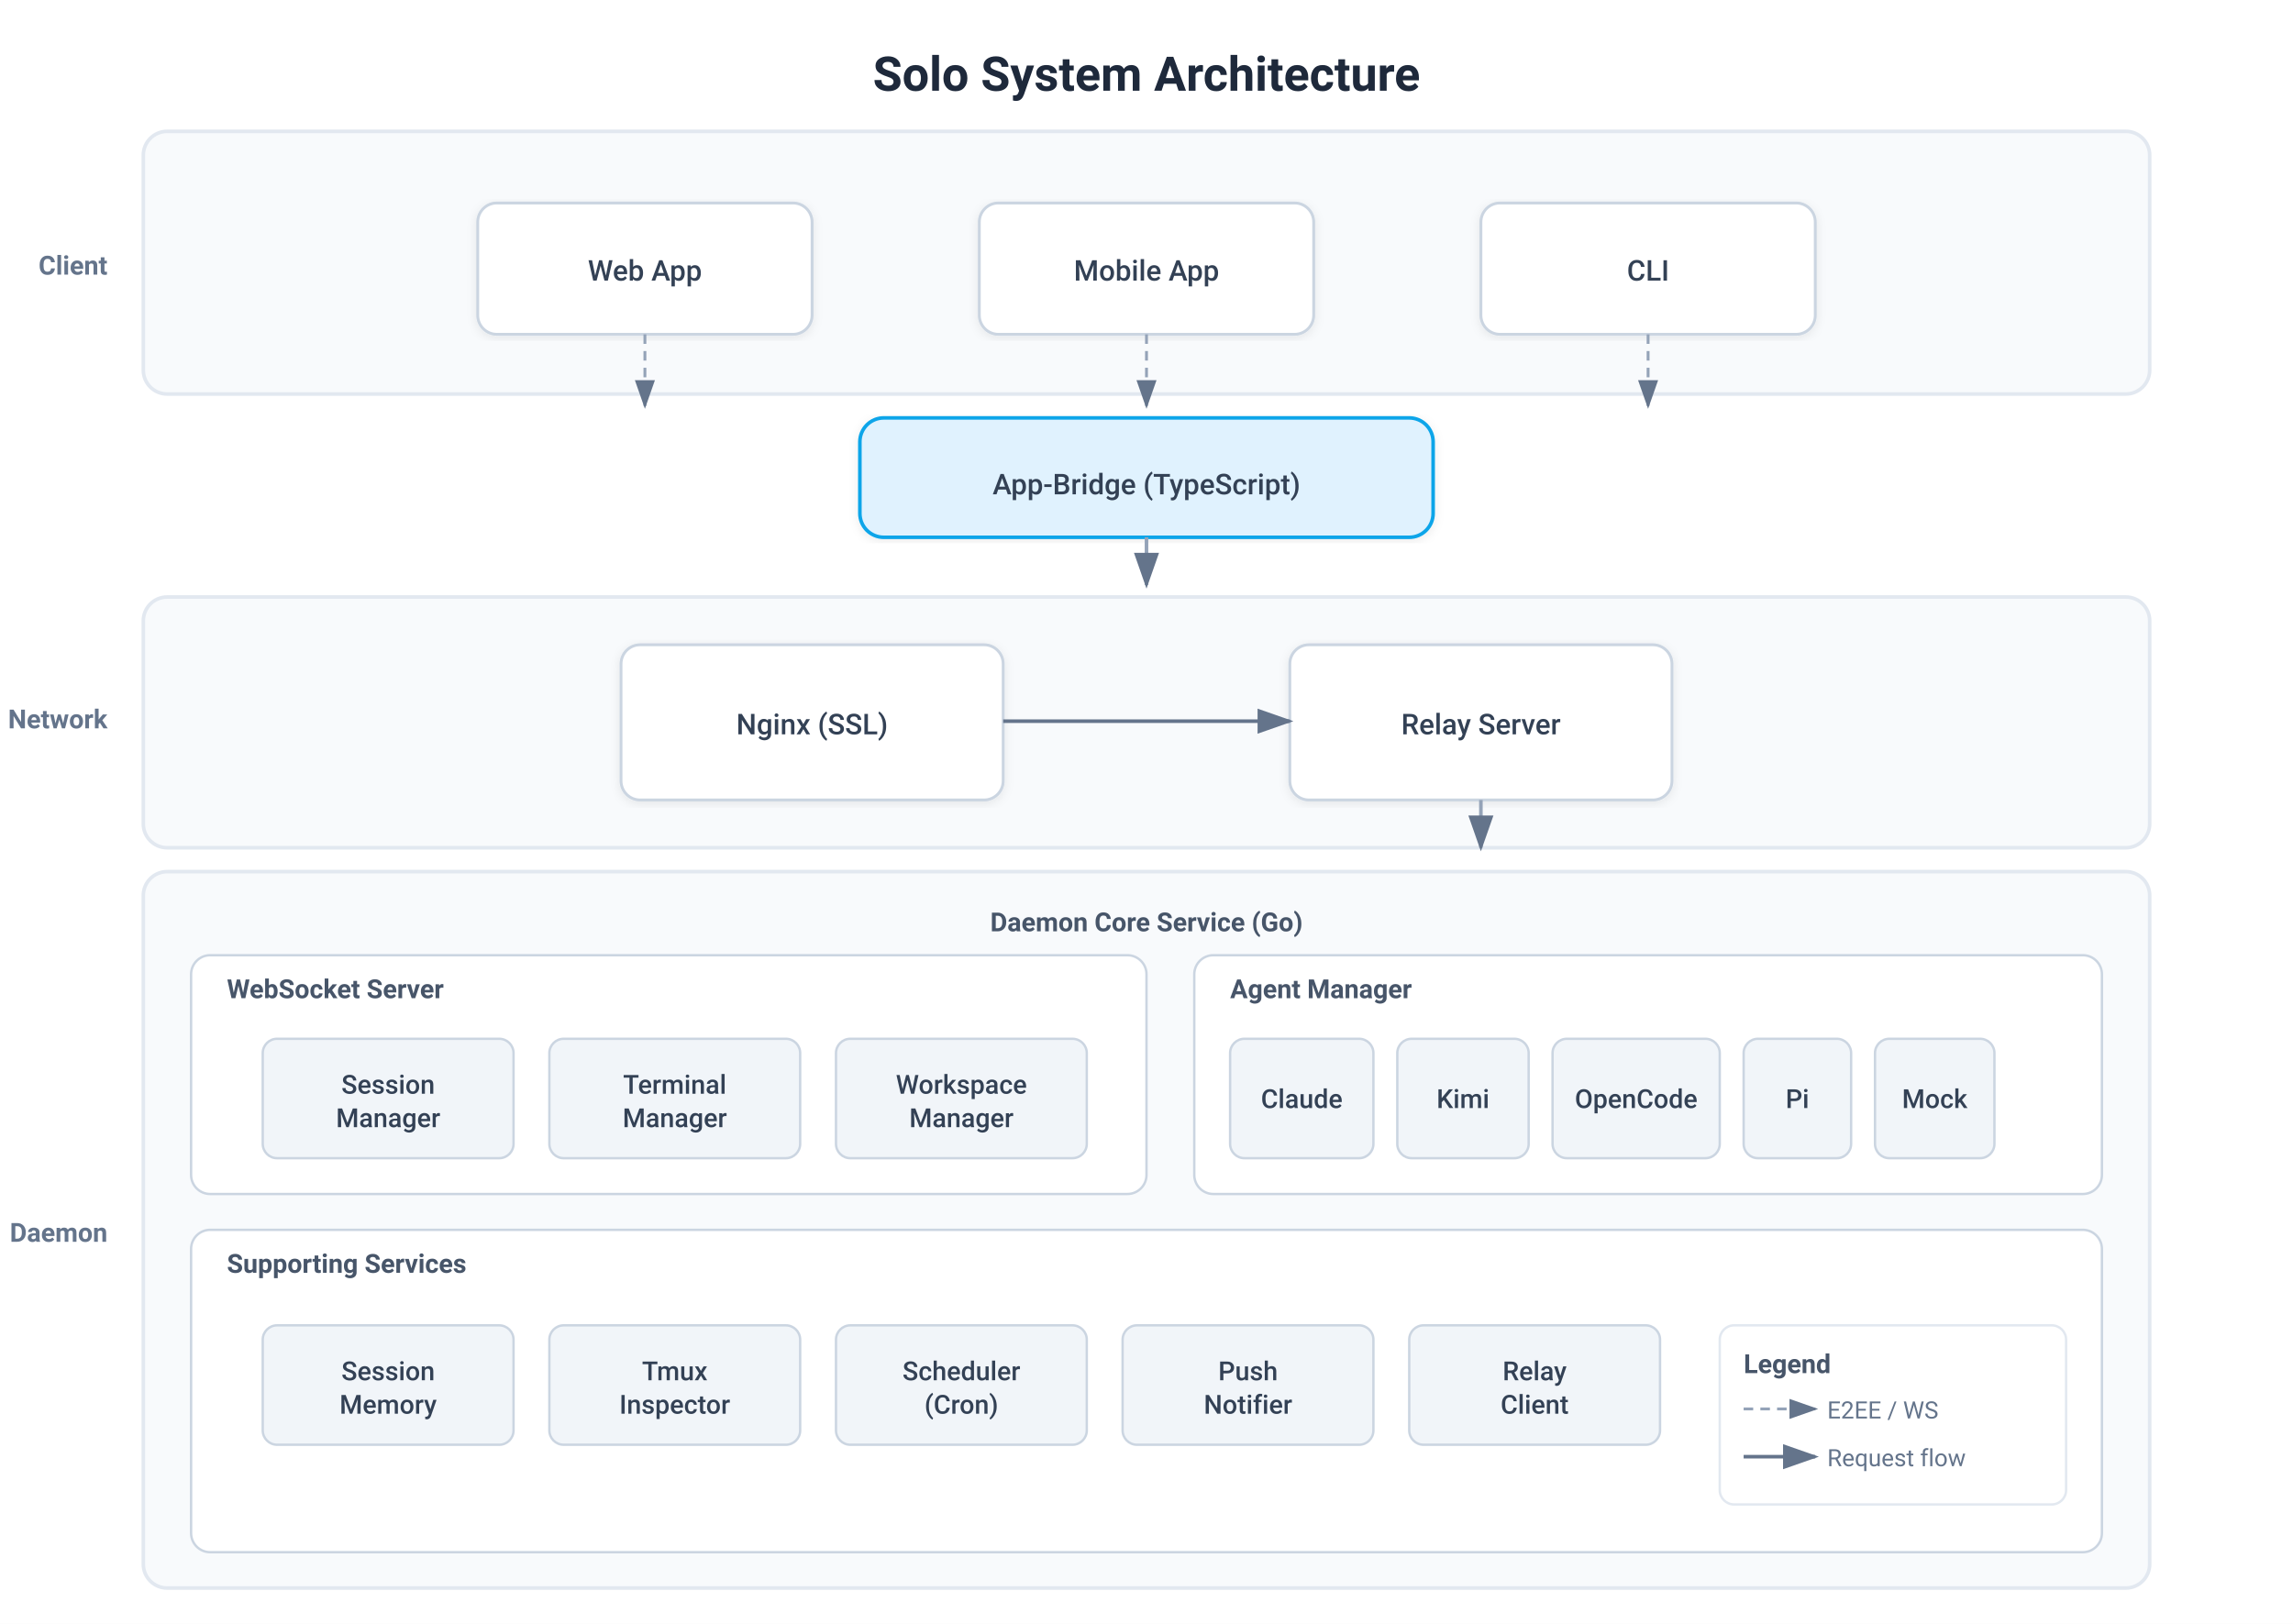
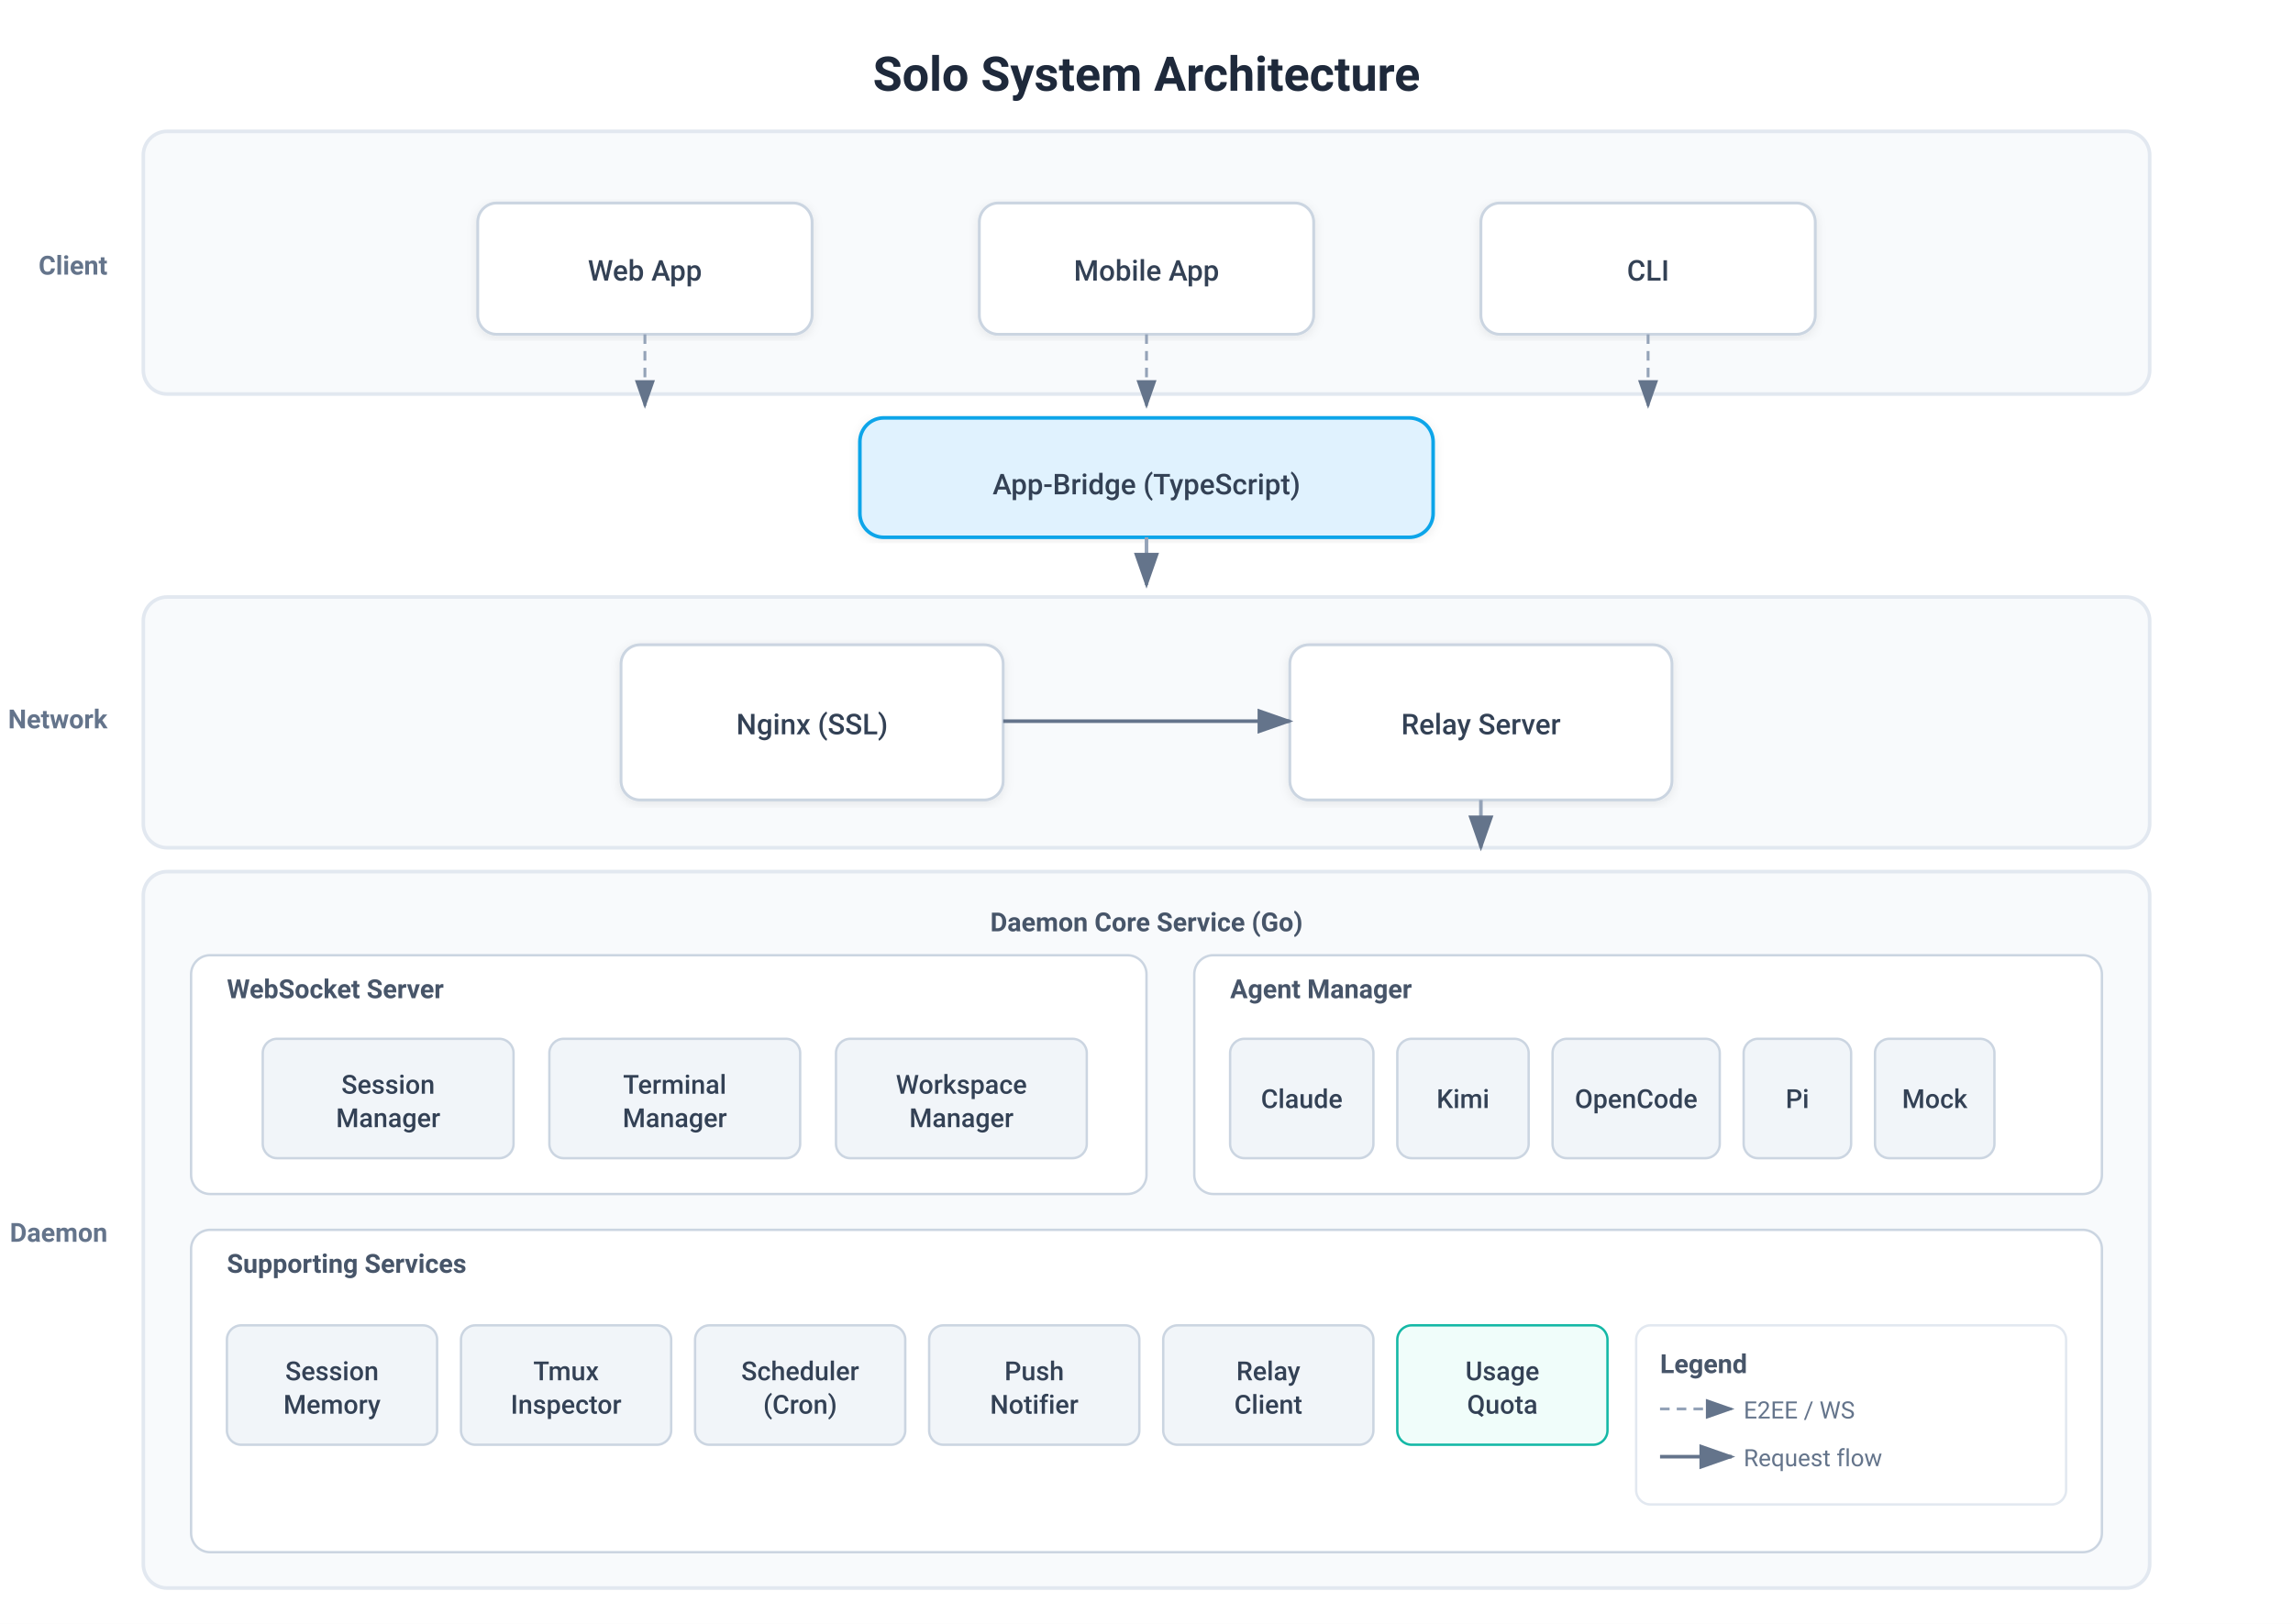
<svg xmlns="http://www.w3.org/2000/svg" viewBox="0 0 960 680">
  <defs>
    <marker id="arrow" markerWidth="10" markerHeight="7" refX="9" refY="3.5" orient="auto">
      <polygon points="0 0, 10 3.5, 0 7" fill="#64748b" />
    </marker>
    <filter id="shadow" x="-5%" y="-5%" width="110%" height="110%">
      <feDropShadow dx="0" dy="1" stdDeviation="2" flood-color="#000000" flood-opacity="0.08" />
    </filter>
  </defs>
  <style>
    text { font-family: -apple-system, BlinkMacSystemFont, "Segoe UI", Roboto, Helvetica, Arial, sans-serif; }
    .title { font-size: 20px; font-weight: 700; fill: #1e293b; }
    .layer-label { font-size: 11px; font-weight: 600; fill: #64748b; text-anchor: end; }
    .group-title { font-size: 11px; font-weight: 600; fill: #475569; }
    .node-label { font-size: 12px; font-weight: 500; fill: #334155; text-anchor: middle; }
    .node-label-sm { font-size: 11px; font-weight: 500; fill: #334155; text-anchor: middle; }
  </style>
  <rect width="960" height="680" fill="#ffffff" />
  <text x="480" y="38" class="title" text-anchor="middle">Solo System Architecture</text>
  <rect x="60" y="55" width="840" height="110" rx="10" fill="#f8fafc" stroke="#e2e8f0" stroke-width="1.5" />
  <text x="45" y="115" class="layer-label">Client</text>
  <rect x="200" y="85" width="140" height="55" rx="8" fill="#ffffff" stroke="#cbd5e1" stroke-width="1.2" filter="url(#shadow)" />
  <text x="270.0" y="117.5" class="node-label">Web App</text>
  <rect x="410" y="85" width="140" height="55" rx="8" fill="#ffffff" stroke="#cbd5e1" stroke-width="1.2" filter="url(#shadow)" />
  <text x="480.0" y="117.5" class="node-label">Mobile App</text>
  <rect x="620" y="85" width="140" height="55" rx="8" fill="#ffffff" stroke="#cbd5e1" stroke-width="1.2" filter="url(#shadow)" />
  <text x="690.0" y="117.5" class="node-label">CLI</text>
  <line x1="270.0" y1="140" x2="270.0" y2="170" stroke="#94a3b8" stroke-width="1.2" stroke-dasharray="4,3" marker-end="url(#arrow)" />
  <line x1="480.0" y1="140" x2="480.0" y2="170" stroke="#94a3b8" stroke-width="1.2" stroke-dasharray="4,3" marker-end="url(#arrow)" />
  <line x1="690.0" y1="140" x2="690.0" y2="170" stroke="#94a3b8" stroke-width="1.2" stroke-dasharray="4,3" marker-end="url(#arrow)" />
  <rect x="360" y="175" width="240" height="50" rx="10" fill="#e0f2fe" stroke="#0ea5e9" stroke-width="1.5" filter="url(#shadow)" />
  <text x="480" y="207" class="node-label" fill="#0369a1">App-Bridge (TypeScript)</text>
  <line x1="480" y1="225" x2="480" y2="245" stroke="#94a3b8" stroke-width="1.5" marker-end="url(#arrow)" />
  <rect x="60" y="250" width="840" height="105" rx="10" fill="#f8fafc" stroke="#e2e8f0" stroke-width="1.5" />
  <text x="45" y="305" class="layer-label">Network</text>
  <rect x="260" y="270" width="160" height="65" rx="8" fill="#ffffff" stroke="#cbd5e1" stroke-width="1.2" filter="url(#shadow)" />
  <text x="340.0" y="307.5" class="node-label">Nginx (SSL)</text>
  <rect x="540" y="270" width="160" height="65" rx="8" fill="#ffffff" stroke="#cbd5e1" stroke-width="1.2" filter="url(#shadow)" />
  <text x="620.0" y="307.5" class="node-label">Relay Server</text>
  <line x1="420" y1="302" x2="540" y2="302" stroke="#64748b" stroke-width="1.5" marker-end="url(#arrow)" />
  <line x1="620" y1="335" x2="620" y2="355" stroke="#94a3b8" stroke-width="1.5" marker-end="url(#arrow)" />
  <rect x="60" y="365" width="840" height="300" rx="10" fill="#f8fafc" stroke="#e2e8f0" stroke-width="1.5" />
  <text x="45" y="520" class="layer-label">Daemon</text>
  <text x="480" y="390" class="group-title" text-anchor="middle">Daemon Core Service (Go)</text>
  <rect x="80" y="400" width="400" height="100" rx="8" fill="#ffffff" stroke="#cbd5e1" stroke-width="1" />
  <text x="95" y="418" class="group-title" font-size="10px">WebSocket Server</text>
  <rect x="110" y="435" width="105" height="50" rx="6" fill="#f1f5f9" stroke="#cbd5e1" stroke-width="1" />
  <text x="162.5" y="458.0" class="node-label-sm">Session</text>
  <text x="162.5" y="472.0" class="node-label-sm">Manager</text>
  <rect x="230" y="435" width="105" height="50" rx="6" fill="#f1f5f9" stroke="#cbd5e1" stroke-width="1" />
  <text x="282.5" y="458.0" class="node-label-sm">Terminal</text>
  <text x="282.5" y="472.0" class="node-label-sm">Manager</text>
  <rect x="350" y="435" width="105" height="50" rx="6" fill="#f1f5f9" stroke="#cbd5e1" stroke-width="1" />
  <text x="402.5" y="458.0" class="node-label-sm">Workspace</text>
  <text x="402.5" y="472.0" class="node-label-sm">Manager</text>
  <rect x="500" y="400" width="380" height="100" rx="8" fill="#ffffff" stroke="#cbd5e1" stroke-width="1" />
  <text x="515" y="418" class="group-title" font-size="10px">Agent Manager</text>
  <rect x="515" y="435" width="60" height="50" rx="6" fill="#f1f5f9" stroke="#cbd5e1" stroke-width="1" />
  <text x="545.0" y="464.0" class="node-label-sm">Claude</text>
  <rect x="585" y="435" width="55" height="50" rx="6" fill="#f1f5f9" stroke="#cbd5e1" stroke-width="1" />
  <text x="612.5" y="464.0" class="node-label-sm">Kimi</text>
  <rect x="650" y="435" width="70" height="50" rx="6" fill="#f1f5f9" stroke="#cbd5e1" stroke-width="1" />
  <text x="685.0" y="464.0" class="node-label-sm">OpenCode</text>
  <rect x="730" y="435" width="45" height="50" rx="6" fill="#f1f5f9" stroke="#cbd5e1" stroke-width="1" />
  <text x="752.5" y="464.0" class="node-label-sm">Pi</text>
  <rect x="785" y="435" width="50" height="50" rx="6" fill="#f1f5f9" stroke="#cbd5e1" stroke-width="1" />
  <text x="810.0" y="464.0" class="node-label-sm">Mock</text>
  <rect x="80" y="515" width="800" height="135" rx="8" fill="#ffffff" stroke="#cbd5e1" stroke-width="1" />
  <text x="95" y="533" class="group-title" font-size="10px">Supporting Services</text>
-   <rect x="110" y="555" width="105" height="50" rx="6" fill="#f1f5f9" stroke="#cbd5e1" stroke-width="1" />
-   <text x="162.5" y="578.0" class="node-label-sm">Session</text>
-   <text x="162.5" y="592.0" class="node-label-sm">Memory</text>
-   <rect x="230" y="555" width="105" height="50" rx="6" fill="#f1f5f9" stroke="#cbd5e1" stroke-width="1" />
-   <text x="282.5" y="578.0" class="node-label-sm">Tmux</text>
-   <text x="282.5" y="592.0" class="node-label-sm">Inspector</text>
-   <rect x="350" y="555" width="105" height="50" rx="6" fill="#f1f5f9" stroke="#cbd5e1" stroke-width="1" />
-   <text x="402.5" y="578.0" class="node-label-sm">Scheduler</text>
-   <text x="402.5" y="592.0" class="node-label-sm">(Cron)</text>
-   <rect x="470" y="555" width="105" height="50" rx="6" fill="#f1f5f9" stroke="#cbd5e1" stroke-width="1" />
-   <text x="522.5" y="578.0" class="node-label-sm">Push</text>
-   <text x="522.5" y="592.0" class="node-label-sm">Notifier</text>
-   <rect x="590" y="555" width="105" height="50" rx="6" fill="#f1f5f9" stroke="#cbd5e1" stroke-width="1" />
-   <text x="642.5" y="578.0" class="node-label-sm">Relay</text>
-   <text x="642.5" y="592.0" class="node-label-sm">Client</text>
-   <rect x="720" y="555" width="145" height="75" rx="6" fill="#ffffff" stroke="#e2e8f0" stroke-width="1" />
-   <text x="730" y="575" font-size="11px" font-weight="600" fill="#475569">Legend</text>
-   <line x1="730" y1="590" x2="760" y2="590" stroke="#94a3b8" stroke-width="1.2" stroke-dasharray="4,3" marker-end="url(#arrow)" />
-   <text x="765" y="594" font-size="10px" fill="#64748b">E2EE / WS</text>
-   <line x1="730" y1="610" x2="760" y2="610" stroke="#64748b" stroke-width="1.5" marker-end="url(#arrow)" />
-   <text x="765" y="614" font-size="10px" fill="#64748b">Request flow</text>
+   <rect x="95" y="555" width="88" height="50" rx="6" fill="#f1f5f9" stroke="#cbd5e1" stroke-width="1" />
+   <text x="139" y="578.0" class="node-label-sm">Session</text>
+   <text x="139" y="592.0" class="node-label-sm">Memory</text>
+   <rect x="193" y="555" width="88" height="50" rx="6" fill="#f1f5f9" stroke="#cbd5e1" stroke-width="1" />
+   <text x="237" y="578.0" class="node-label-sm">Tmux</text>
+   <text x="237" y="592.0" class="node-label-sm">Inspector</text>
+   <rect x="291" y="555" width="88" height="50" rx="6" fill="#f1f5f9" stroke="#cbd5e1" stroke-width="1" />
+   <text x="335" y="578.0" class="node-label-sm">Scheduler</text>
+   <text x="335" y="592.0" class="node-label-sm">(Cron)</text>
+   <rect x="389" y="555" width="88" height="50" rx="6" fill="#f1f5f9" stroke="#cbd5e1" stroke-width="1" />
+   <text x="433" y="578.0" class="node-label-sm">Push</text>
+   <text x="433" y="592.0" class="node-label-sm">Notifier</text>
+   <rect x="487" y="555" width="88" height="50" rx="6" fill="#f1f5f9" stroke="#cbd5e1" stroke-width="1" />
+   <text x="531" y="578.0" class="node-label-sm">Relay</text>
+   <text x="531" y="592.0" class="node-label-sm">Client</text>
+   <rect x="585" y="555" width="88" height="50" rx="6" fill="#f0fdfa" stroke="#14b8a6" stroke-width="1" />
+   <text x="629" y="578.0" class="node-label-sm">Usage</text>
+   <text x="629" y="592.0" class="node-label-sm">Quota</text>
+   <rect x="685" y="555" width="180" height="75" rx="6" fill="#ffffff" stroke="#e2e8f0" stroke-width="1" />
+   <text x="695" y="575" font-size="11px" font-weight="600" fill="#475569">Legend</text>
+   <line x1="695" y1="590" x2="725" y2="590" stroke="#94a3b8" stroke-width="1.2" stroke-dasharray="4,3" marker-end="url(#arrow)" />
+   <text x="730" y="594" font-size="10px" fill="#64748b">E2EE / WS</text>
+   <line x1="695" y1="610" x2="725" y2="610" stroke="#64748b" stroke-width="1.5" marker-end="url(#arrow)" />
+   <text x="730" y="614" font-size="10px" fill="#64748b">Request flow</text>
</svg>
